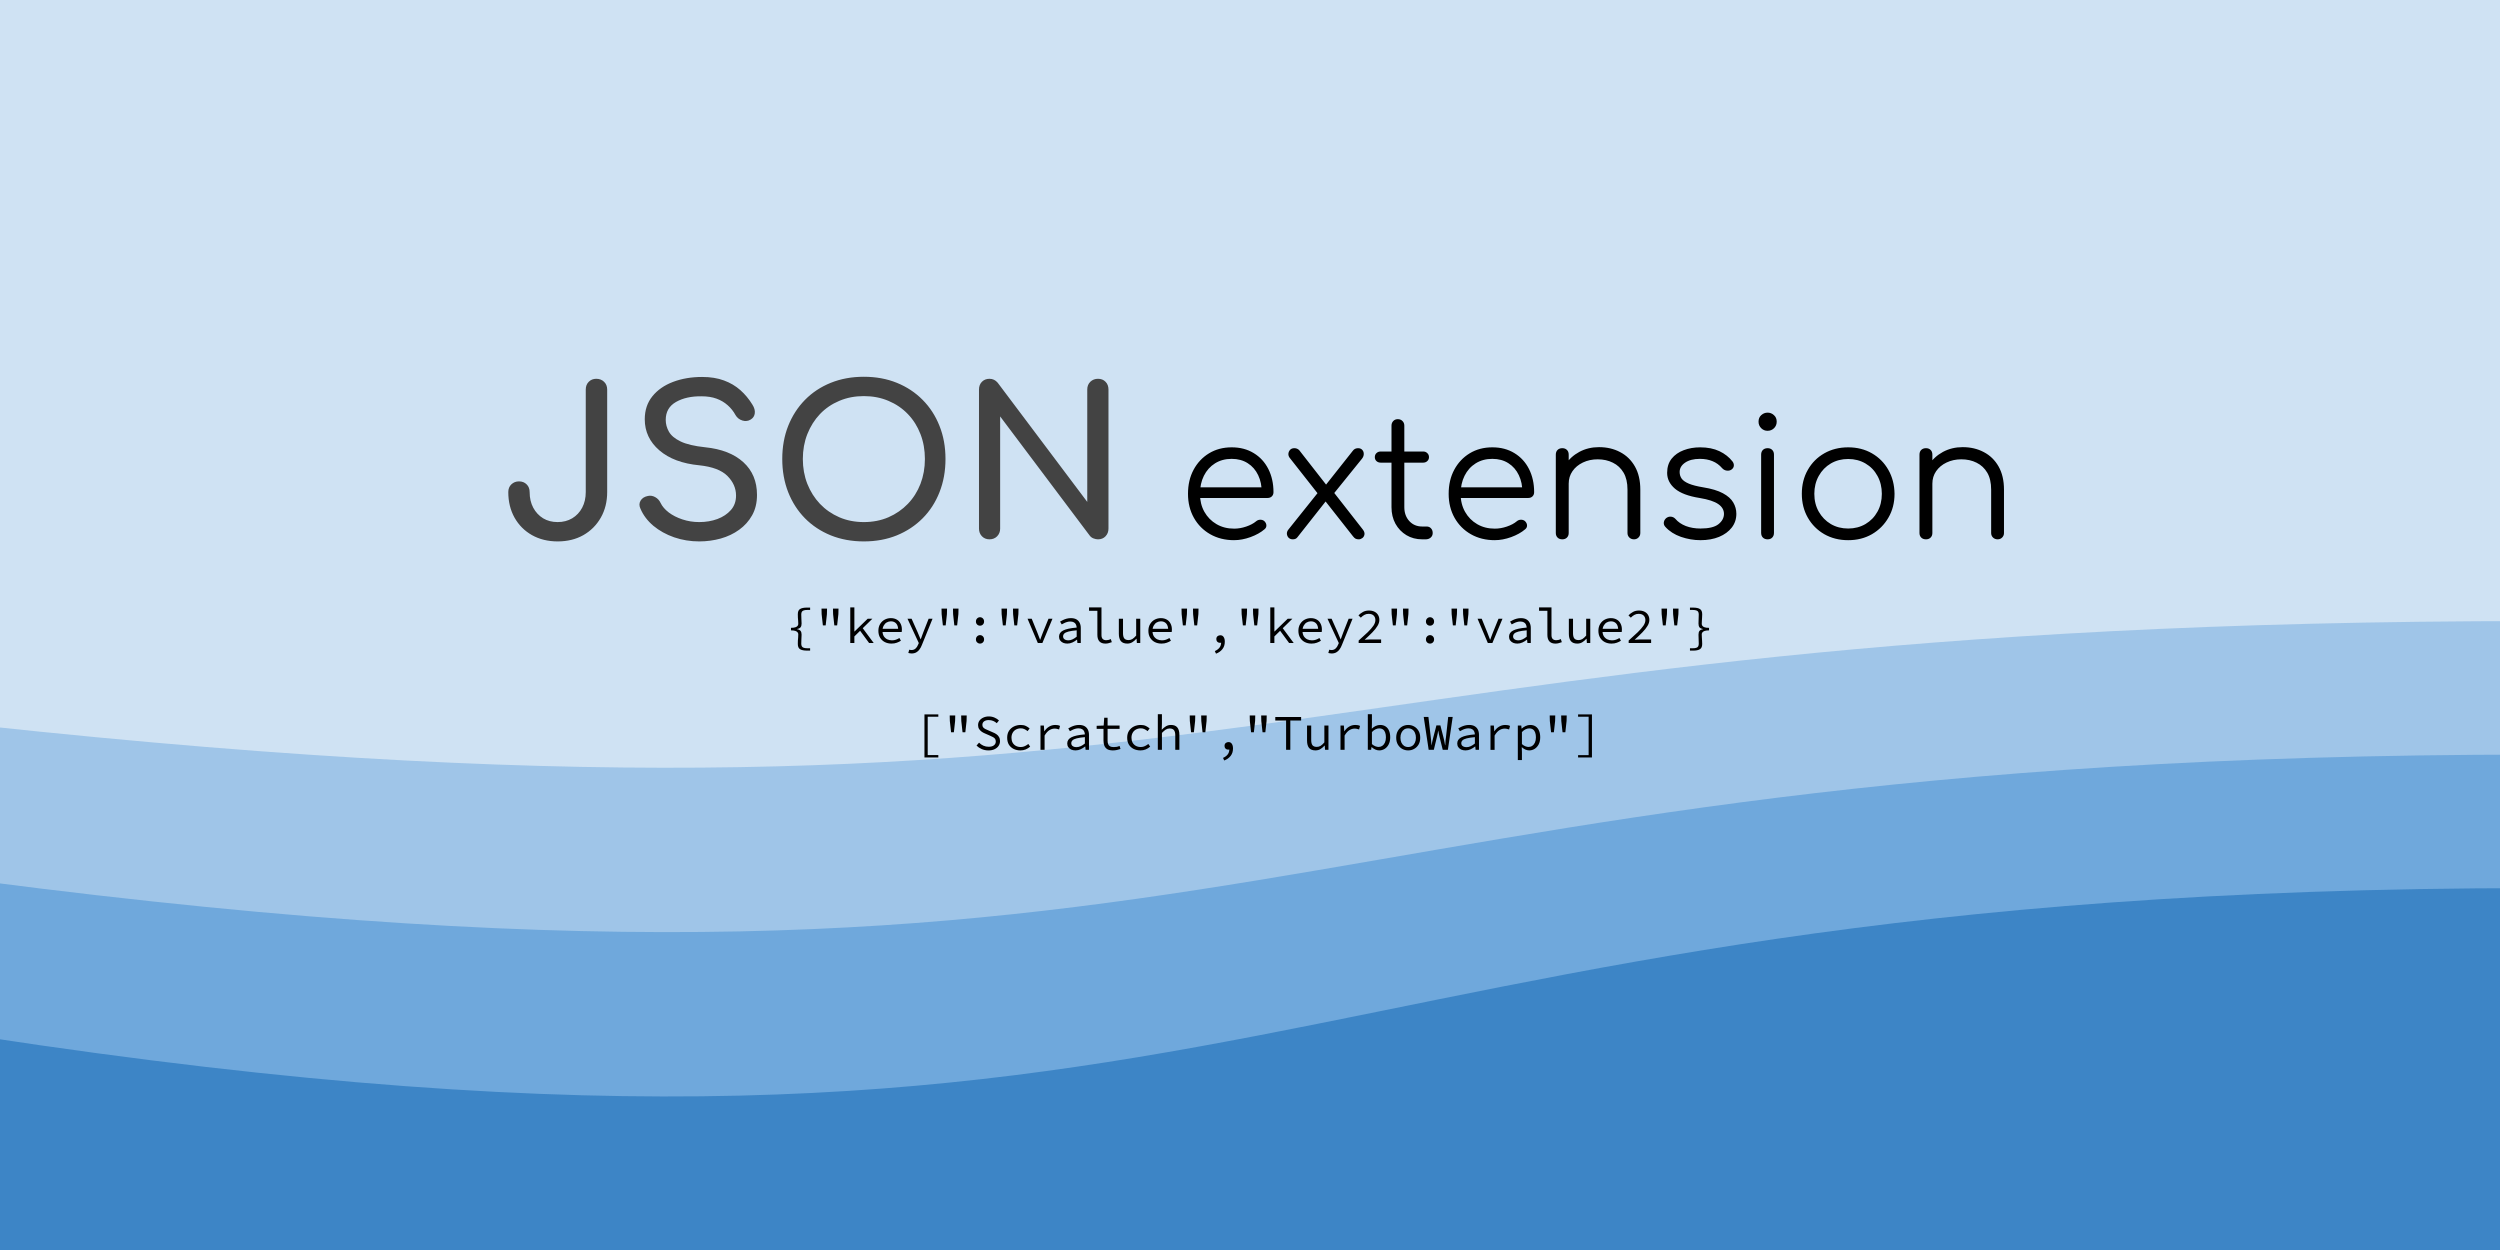
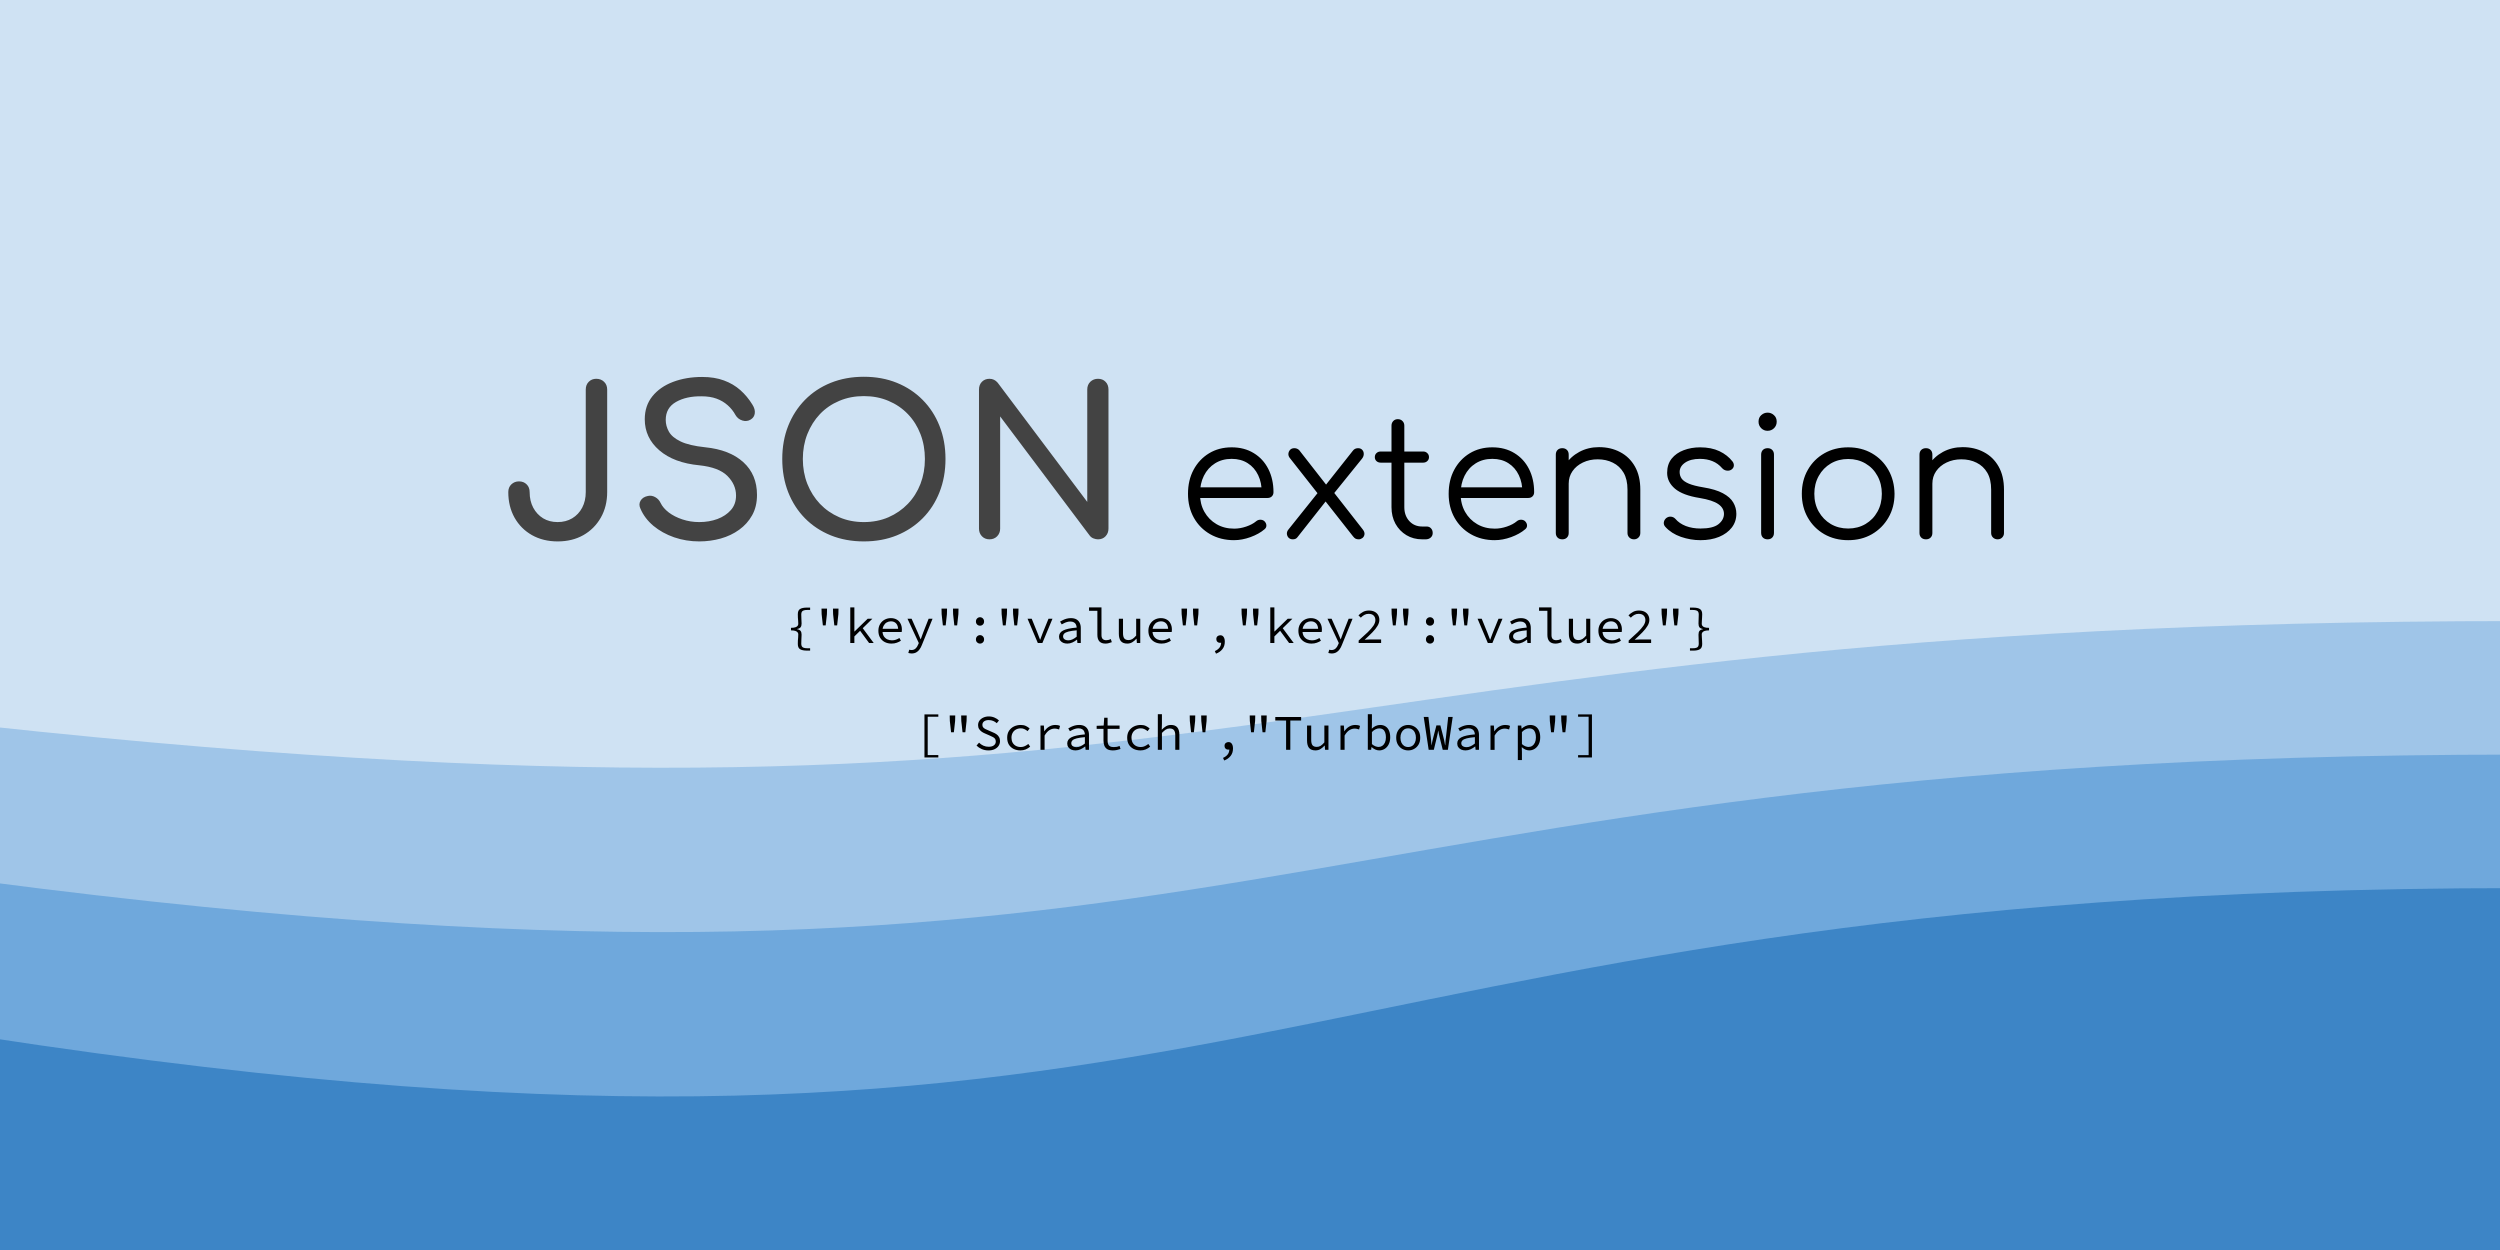
<svg xmlns="http://www.w3.org/2000/svg" version="1.1" viewBox="0.0 0.0 600.0 300.0" fill="none" stroke="none" stroke-linecap="square" stroke-miterlimit="10">
  <clipPath id="p.0">
    <path d="m0 0l600.0 0l0 300.0l-600.0 0l0 -300.0z" clip-rule="nonzero" />
  </clipPath>
  <g clip-path="url(#p.0)">
    <path fill="#000000" fill-opacity="0.0" d="m0 0l600.0 0l0 300.0l-600.0 0z" fill-rule="evenodd" />
    <path fill="#3d85c6" d="m-4.583 -3.276l609.165 0l0 306.551l-609.165 0z" fill-rule="evenodd" />
-     <path fill="#6fa8dc" d="m-4.584 -3.276l613.1 0l0 216.42c-306.55 0 -306.55 82.46 -613.1 35.608z" fill-rule="evenodd" />
-     <path fill="#9fc5e8" d="m-4.583 -3.276l613.1 0l0 184.377c-306.55 0 -306.55 70.251 -613.1 30.336z" fill-rule="evenodd" />
-     <path fill="#cfe2f3" d="m-4.583 -3.276l613.1 0l0 152.334c-306.55 0 -306.55 58.042 -613.1 25.064z" fill-rule="evenodd" />
+     <path fill="#6fa8dc" d="m-4.583 -3.276l609.165 0l0 216.42c-304.583 0 -304.583 82.46 -609.165 35.608z" fill-rule="evenodd" />
+     <path fill="#9fc5e8" d="m-4.583 -3.276l609.165 0l0 184.377c-304.583 0 -304.583 70.251 -609.165 30.336z" fill-rule="evenodd" />
+     <path fill="#cfe2f3" d="m-4.583 -3.276l609.165 0l0 152.334c-304.583 0 -304.583 58.042 -609.165 25.064z" fill-rule="evenodd" />
    <path fill="#000000" fill-opacity="0.0" d="m66.486 77.743l470.961 0l0 67.874l-470.961 0z" fill-rule="evenodd" />
    <path fill="#434343" d="m133.833 129.94q-3.453 0 -6.141 -1.5q-2.688 -1.516 -4.203 -4.203q-1.5 -2.688 -1.5 -6.141q0 -1.141 0.734 -1.844q0.75 -0.719 1.828 -0.719q1.141 0 1.844 0.719q0.719 0.703 0.719 1.844q0 2.125 0.859 3.75q0.875 1.625 2.375 2.547q1.5 0.906 3.484 0.906q1.969 0 3.5 -0.906q1.531 -0.922 2.391 -2.547q0.859 -1.625 0.859 -3.75l0 -24.609q0 -1.141 0.719 -1.859q0.719 -0.719 1.797 -0.719q1.141 0 1.875 0.719q0.75 0.719 0.75 1.859l0 24.609q0 3.453 -1.531 6.141q-1.531 2.688 -4.203 4.203q-2.656 1.5 -6.156 1.5zm33.989 0q-3.156 0 -6.031 -0.984q-2.859 -1.0 -4.984 -2.766q-2.109 -1.781 -3.094 -4.094q-0.5 -1.047 0.016 -1.922q0.516 -0.891 1.75 -1.141q0.891 -0.203 1.75 0.266q0.875 0.469 1.312 1.406q0.594 1.234 1.953 2.281q1.359 1.031 3.281 1.672q1.922 0.641 4.047 0.641q2.359 0 4.359 -0.734q2.0 -0.75 3.234 -2.156q1.234 -1.406 1.234 -3.469q0 -2.625 -2.047 -4.688q-2.047 -2.078 -6.734 -2.578q-6.125 -0.578 -9.625 -3.594q-3.5 -3.016 -3.5 -7.453q0 -3.25 1.828 -5.516q1.828 -2.266 4.953 -3.453q3.141 -1.188 6.984 -1.188q3.0 0 5.25 0.844q2.25 0.828 3.922 2.312q1.672 1.484 2.906 3.5q0.688 1.094 0.562 2.062q-0.109 0.953 -0.953 1.484q-0.938 0.594 -2.031 0.25q-1.078 -0.344 -1.625 -1.281q-0.781 -1.422 -1.922 -2.406q-1.125 -1.0 -2.656 -1.562q-1.531 -0.562 -3.609 -0.562q-3.641 -0.047 -6.109 1.359q-2.469 1.406 -2.469 4.312q0 1.469 0.766 2.828q0.766 1.359 2.812 2.344q2.047 0.984 5.891 1.391q5.875 0.594 9.156 3.578q3.281 2.984 3.281 7.859q0 2.812 -1.172 4.891q-1.156 2.062 -3.109 3.469q-1.938 1.406 -4.438 2.109q-2.484 0.688 -5.141 0.688zm39.5 0q-4.328 0 -7.938 -1.453q-3.594 -1.469 -6.188 -4.094q-2.594 -2.641 -4.031 -6.266q-1.422 -3.641 -1.422 -7.969q0 -4.344 1.422 -7.938q1.438 -3.609 4.031 -6.25q2.594 -2.641 6.188 -4.094q3.609 -1.453 7.938 -1.453q4.344 0 7.922 1.453q3.578 1.453 6.188 4.094q2.625 2.641 4.047 6.25q1.438 3.594 1.438 7.938q0 4.328 -1.438 7.969q-1.422 3.625 -4.047 6.266q-2.609 2.625 -6.188 4.094q-3.578 1.453 -7.922 1.453zm0 -4.641q3.219 0 5.906 -1.156q2.688 -1.172 4.656 -3.219q1.969 -2.047 3.031 -4.797q1.062 -2.766 1.062 -5.969q0 -3.219 -1.062 -5.969q-1.062 -2.766 -3.031 -4.812q-1.969 -2.047 -4.656 -3.172q-2.688 -1.141 -5.906 -1.141q-3.203 0 -5.891 1.141q-2.688 1.125 -4.641 3.172q-1.938 2.047 -3.031 4.812q-1.078 2.75 -1.078 5.969q0 3.203 1.078 5.969q1.094 2.75 3.031 4.797q1.953 2.047 4.641 3.219q2.688 1.156 5.891 1.156zm30.15 4.141q-1.094 0 -1.812 -0.734q-0.703 -0.75 -0.703 -1.828l0 -33.391q0 -1.141 0.703 -1.859q0.719 -0.719 1.812 -0.719q1.172 0 1.969 0.938l21.5 28.609l0 -26.969q0 -1.141 0.734 -1.859q0.75 -0.719 1.844 -0.719q1.125 0 1.812 0.719q0.703 0.719 0.703 1.859l0 33.391q0 1.078 -0.703 1.828q-0.688 0.734 -1.812 0.734q-0.5 0 -1.078 -0.219q-0.562 -0.219 -0.906 -0.672l-21.5 -28.609l0 26.938q0 1.078 -0.719 1.828q-0.719 0.734 -1.844 0.734z" fill-rule="nonzero" />
    <path fill="#000000" d="m296.197 129.643q-3.234 0 -5.734 -1.422q-2.5 -1.422 -3.922 -3.938q-1.422 -2.531 -1.422 -5.766q0 -3.281 1.344 -5.781q1.344 -2.5 3.703 -3.938q2.359 -1.438 5.438 -1.438q3.031 0 5.297 1.391q2.266 1.375 3.5 3.812q1.234 2.438 1.234 5.562q0 0.625 -0.406 1.016q-0.391 0.375 -1.031 0.375l-17.0 0l0 -2.562l17.328 0l-1.719 1.25q0.031 -2.328 -0.844 -4.156q-0.875 -1.844 -2.5 -2.875q-1.625 -1.047 -3.859 -1.047q-2.281 0 -4.0 1.078q-1.719 1.078 -2.672 2.984q-0.938 1.891 -0.938 4.328q0 2.438 1.062 4.328q1.062 1.875 2.906 2.953q1.844 1.078 4.234 1.078q1.438 0 2.891 -0.5q1.469 -0.5 2.359 -1.25q0.438 -0.375 0.984 -0.391q0.562 -0.016 0.969 0.297q0.516 0.484 0.531 1.047q0.031 0.562 -0.453 0.953q-1.312 1.125 -3.359 1.875q-2.031 0.734 -3.922 0.734zm29.919 -0.203q-0.469 0 -0.781 -0.156q-0.297 -0.156 -0.609 -0.562l-6.922 -8.797l-1.203 -1.047l-6.953 -8.844q-0.453 -0.516 -0.438 -1.078q0.031 -0.562 0.391 -0.969q0.359 -0.422 1.047 -0.422q0.672 0 1.156 0.469l6.719 8.609l1.078 0.875l7.438 9.516q0.516 0.641 0.438 1.203q-0.078 0.562 -0.5 0.891q-0.422 0.312 -0.859 0.312zm-15.828 0q-0.641 0 -1.031 -0.391q-0.375 -0.406 -0.406 -0.969q-0.016 -0.562 0.438 -1.078l7.359 -9.203l1.719 2.281l-7.0 8.875q-0.359 0.484 -1.078 0.484zm9.359 -10.406l-1.969 -2.0l6.922 -8.75q0.281 -0.406 0.609 -0.562q0.344 -0.156 0.719 -0.156q0.672 0 1.031 0.422q0.359 0.406 0.344 1.0q-0.016 0.578 -0.422 1.094l-7.234 8.953zm21.67 10.406q-2.109 0 -3.781 -1.0q-1.656 -1.0 -2.625 -2.734q-0.953 -1.75 -0.953 -3.984l0 -19.562q0 -0.672 0.422 -1.109q0.422 -0.453 1.094 -0.453q0.688 0 1.125 0.453q0.438 0.438 0.438 1.109l0 19.562q0 2.031 1.203 3.344q1.203 1.297 3.078 1.297l1.078 0q0.641 0 1.047 0.438q0.406 0.438 0.406 1.125q0 0.672 -0.484 1.094q-0.484 0.422 -1.203 0.422l-0.844 0zm-9.953 -18.406q-0.609 0 -1.016 -0.375q-0.391 -0.375 -0.391 -0.938q0 -0.594 0.391 -0.969q0.406 -0.391 1.016 -0.391l10.203 0q0.594 0 0.984 0.391q0.406 0.375 0.406 0.969q0 0.562 -0.406 0.938q-0.391 0.375 -0.984 0.375l-10.203 0zm27.392 18.609q-3.234 0 -5.734 -1.422q-2.5 -1.422 -3.922 -3.938q-1.422 -2.531 -1.422 -5.766q0 -3.281 1.344 -5.781q1.344 -2.5 3.703 -3.938q2.359 -1.438 5.438 -1.438q3.031 0 5.297 1.391q2.266 1.375 3.5 3.812q1.234 2.438 1.234 5.562q0 0.625 -0.406 1.016q-0.391 0.375 -1.031 0.375l-17.0 0l0 -2.562l17.328 0l-1.719 1.25q0.031 -2.328 -0.844 -4.156q-0.875 -1.844 -2.5 -2.875q-1.625 -1.047 -3.859 -1.047q-2.281 0 -4.0 1.078q-1.719 1.078 -2.672 2.984q-0.938 1.891 -0.938 4.328q0 2.438 1.062 4.328q1.062 1.875 2.906 2.953q1.844 1.078 4.234 1.078q1.438 0 2.891 -0.5q1.469 -0.5 2.359 -1.25q0.438 -0.375 0.984 -0.391q0.562 -0.016 0.969 0.297q0.516 0.484 0.531 1.047q0.031 0.562 -0.453 0.953q-1.312 1.125 -3.359 1.875q-2.031 0.734 -3.922 0.734zm33.404 -0.203q-0.672 0 -1.125 -0.438q-0.438 -0.438 -0.438 -1.078l0 -10.406q0 -2.484 -0.938 -4.078q-0.938 -1.594 -2.562 -2.391q-1.609 -0.812 -3.656 -0.812q-1.953 0 -3.547 0.766q-1.578 0.75 -2.5 2.078q-0.906 1.312 -0.906 3.0l-2.203 0q0.078 -2.516 1.359 -4.5q1.281 -1.984 3.391 -3.125q2.125 -1.141 4.719 -1.141q2.844 0 5.078 1.188q2.25 1.172 3.547 3.453q1.297 2.281 1.297 5.562l0 10.406q0 0.641 -0.438 1.078q-0.438 0.438 -1.078 0.438zm-17.203 0q-0.719 0 -1.141 -0.422q-0.422 -0.422 -0.422 -1.094l0 -18.797q0 -0.734 0.422 -1.141q0.422 -0.422 1.141 -0.422q0.688 0 1.109 0.422q0.422 0.406 0.422 1.141l0 18.797q0 0.672 -0.422 1.094q-0.422 0.422 -1.109 0.422zm33.158 0.203q-2.359 0 -4.688 -0.797q-2.312 -0.812 -3.75 -2.406q-0.438 -0.484 -0.359 -1.078q0.078 -0.609 0.609 -1.047q0.547 -0.391 1.141 -0.312q0.609 0.078 1.016 0.516q0.953 1.125 2.531 1.734q1.578 0.594 3.5 0.594q2.969 0 4.281 -1.016q1.328 -1.031 1.359 -2.469q0 -1.438 -1.359 -2.375q-1.359 -0.953 -4.469 -1.469q-4.047 -0.641 -5.938 -2.234q-1.875 -1.609 -1.875 -3.797q0 -2.047 1.078 -3.406q1.094 -1.359 2.891 -2.031q1.797 -0.688 3.953 -0.688q2.688 0 4.625 0.922q1.938 0.922 3.141 2.469q0.391 0.531 0.312 1.094q-0.078 0.547 -0.641 0.906q-0.469 0.281 -1.094 0.188q-0.625 -0.094 -1.062 -0.578q-1.0 -1.156 -2.328 -1.688q-1.312 -0.547 -3.031 -0.547q-2.203 0 -3.531 0.906q-1.312 0.891 -1.312 2.25q0 0.922 0.5 1.609q0.5 0.672 1.719 1.188q1.234 0.516 3.422 0.875q3.0 0.484 4.734 1.422q1.75 0.938 2.484 2.203q0.75 1.266 0.75 2.734q0 1.891 -1.109 3.312q-1.094 1.406 -3.031 2.219q-1.938 0.797 -4.469 0.797zm16.122 -0.203q-0.719 0 -1.141 -0.422q-0.422 -0.422 -0.422 -1.141l0 -18.75q0 -0.734 0.422 -1.141q0.422 -0.422 1.141 -0.422q0.688 0 1.094 0.422q0.422 0.406 0.422 1.141l0 18.75q0 0.719 -0.422 1.141q-0.406 0.422 -1.094 0.422zm-0.031 -26.047q-0.875 0 -1.516 -0.625q-0.641 -0.641 -0.641 -1.562q0 -1.0 0.656 -1.578q0.656 -0.594 1.531 -0.594q0.844 0 1.5 0.594q0.672 0.578 0.672 1.578q0 0.922 -0.641 1.562q-0.641 0.625 -1.562 0.625zm19.357 26.25q-3.203 0 -5.734 -1.438q-2.516 -1.453 -3.953 -3.969q-1.438 -2.516 -1.438 -5.719q0 -3.234 1.438 -5.75q1.438 -2.531 3.953 -3.969q2.531 -1.438 5.734 -1.438q3.203 0 5.703 1.438q2.5 1.438 3.938 3.969q1.438 2.516 1.484 5.75q0 3.203 -1.469 5.719q-1.453 2.516 -3.953 3.969q-2.5 1.438 -5.703 1.438zm0 -2.797q2.312 0 4.156 -1.078q1.844 -1.094 2.875 -2.969q1.047 -1.875 1.047 -4.281q0 -2.391 -1.047 -4.297q-1.031 -1.906 -2.875 -2.984q-1.844 -1.078 -4.156 -1.078q-2.328 0 -4.172 1.078q-1.828 1.078 -2.891 2.984q-1.062 1.906 -1.062 4.297q0 2.406 1.062 4.281q1.062 1.875 2.891 2.969q1.844 1.078 4.172 1.078zm35.877 2.594q-0.672 0 -1.125 -0.438q-0.438 -0.438 -0.438 -1.078l0 -10.406q0 -2.484 -0.938 -4.078q-0.938 -1.594 -2.562 -2.391q-1.609 -0.812 -3.656 -0.812q-1.953 0 -3.547 0.766q-1.578 0.75 -2.5 2.078q-0.906 1.312 -0.906 3.0l-2.203 0q0.078 -2.516 1.359 -4.5q1.281 -1.984 3.391 -3.125q2.125 -1.141 4.719 -1.141q2.844 0 5.078 1.188q2.25 1.172 3.547 3.453q1.297 2.281 1.297 5.562l0 10.406q0 0.641 -0.438 1.078q-0.438 0.438 -1.078 0.438zm-17.203 0q-0.719 0 -1.141 -0.422q-0.422 -0.422 -0.422 -1.094l0 -18.797q0 -0.734 0.422 -1.141q0.422 -0.422 1.141 -0.422q0.688 0 1.109 0.422q0.422 0.406 0.422 1.141l0 18.797q0 0.672 -0.422 1.094q-0.422 0.422 -1.109 0.422z" fill-rule="nonzero" />
    <path fill="#000000" fill-opacity="0.0" d="m177.181 137.181l245.638 0l0 25.638l-245.638 0z" fill-rule="evenodd" />
    <path fill="#000000" d="m193.696 156.148q-1.141 0 -1.688 -0.344q-0.531 -0.328 -0.531 -1.25q0 -0.453 0.016 -0.812q0.031 -0.375 0.062 -0.734q0.031 -0.375 0.031 -0.781q0 -0.234 -0.141 -0.438q-0.141 -0.219 -0.531 -0.359q-0.375 -0.141 -1.078 -0.141l0 -0.609q0.703 0 1.078 -0.141q0.391 -0.141 0.531 -0.359q0.141 -0.219 0.141 -0.438q0 -0.375 -0.031 -0.75q-0.031 -0.391 -0.062 -0.766q-0.016 -0.391 -0.016 -0.812q0 -0.922 0.531 -1.25q0.547 -0.344 1.688 -0.344l0.734 0l0 0.562l-0.625 0q-0.625 0 -0.938 0.125q-0.312 0.109 -0.438 0.344q-0.125 0.234 -0.125 0.625q0 0.516 0.031 1.062q0.047 0.547 0.047 1.109q0 0.578 -0.234 0.891q-0.234 0.312 -0.859 0.422l0 0.047q0.625 0.109 0.859 0.422q0.234 0.312 0.234 0.891q0 0.594 -0.047 1.109q-0.031 0.5 -0.031 1.062q0 0.375 0.125 0.609q0.125 0.25 0.438 0.359q0.312 0.125 0.938 0.125l0.625 0l0 0.562l-0.734 0zm3.794 -6.047l-0.297 -2.703l-0.031 -1.328l1.328 0l-0.031 1.328l-0.297 2.703l-0.672 0zm2.75 0l-0.297 -2.703l-0.031 -1.328l1.328 0l-0.031 1.328l-0.297 2.703l-0.672 0zm3.825 4.219l0 -8.547l0.984 0l0 5.781l0.047 0l3.156 -3.062l1.125 0l-4.328 4.25l0 1.578l-0.984 0zm4.516 0l-2.281 -3.109l0.609 -0.641l2.781 3.75l-1.109 0zm5.372 0.141q-0.875 0 -1.594 -0.359q-0.703 -0.359 -1.125 -1.047q-0.422 -0.688 -0.422 -1.656q0 -0.953 0.422 -1.641q0.422 -0.688 1.094 -1.047q0.688 -0.359 1.469 -0.359q0.828 0 1.422 0.344q0.594 0.328 0.906 0.953q0.328 0.609 0.328 1.438q0 0.156 -0.016 0.312q0 0.156 -0.031 0.281l-4.938 0l0 -0.766l4.344 0l-0.25 0.281q0 -1.031 -0.469 -1.547q-0.469 -0.531 -1.281 -0.531q-0.531 0 -1.0 0.266q-0.453 0.266 -0.734 0.781q-0.281 0.5 -0.281 1.234q0 0.75 0.297 1.266q0.312 0.5 0.828 0.766q0.516 0.25 1.156 0.25q0.531 0 0.953 -0.156q0.422 -0.156 0.828 -0.406l0.359 0.656q-0.438 0.281 -1.0 0.484q-0.547 0.203 -1.266 0.203zm4.825 2.375q-0.203 0 -0.422 -0.047q-0.203 -0.031 -0.359 -0.078l0.219 -0.781q0.109 0.031 0.25 0.047q0.141 0.031 0.266 0.031q0.609 0 1.0 -0.359q0.391 -0.344 0.594 -0.891l0.188 -0.422l-2.719 -5.844l0.984 0l1.438 3.219q0.172 0.391 0.344 0.828q0.188 0.438 0.375 0.875l0.047 0q0.156 -0.422 0.312 -0.859q0.172 -0.438 0.312 -0.844l1.266 -3.219l0.938 0l-2.562 6.312q-0.219 0.578 -0.547 1.031q-0.312 0.469 -0.797 0.734q-0.469 0.266 -1.125 0.266zm7.513 -6.734l-0.297 -2.703l-0.031 -1.328l1.328 0l-0.031 1.328l-0.297 2.703l-0.672 0zm2.75 0l-0.297 -2.703l-0.031 -1.328l1.328 0l-0.031 1.328l-0.297 2.703l-0.672 0zm6.153 0.062q-0.391 0 -0.688 -0.281q-0.281 -0.281 -0.281 -0.719q0 -0.453 0.281 -0.734q0.297 -0.297 0.688 -0.297q0.422 0 0.703 0.297q0.281 0.281 0.281 0.734q0 0.438 -0.281 0.719q-0.281 0.281 -0.703 0.281zm0 4.297q-0.391 0 -0.688 -0.281q-0.281 -0.281 -0.281 -0.719q0 -0.453 0.281 -0.734q0.297 -0.297 0.688 -0.297q0.422 0 0.703 0.297q0.281 0.281 0.281 0.734q0 0.438 -0.281 0.719q-0.281 0.281 -0.703 0.281zm5.497 -4.359l-0.297 -2.703l-0.031 -1.328l1.328 0l-0.031 1.328l-0.297 2.703l-0.672 0zm2.75 0l-0.297 -2.703l-0.031 -1.328l1.328 0l-0.031 1.328l-0.297 2.703l-0.672 0zm5.638 4.219l-2.469 -5.828l1.0 0l1.344 3.312q0.172 0.422 0.328 0.859q0.172 0.438 0.328 0.859l0.047 0q0.156 -0.422 0.312 -0.859q0.156 -0.438 0.328 -0.859l1.344 -3.312l0.953 0l-2.422 5.828l-1.094 0zm7.075 0.141q-0.547 0 -1 -0.188q-0.453 -0.203 -0.719 -0.578q-0.266 -0.375 -0.266 -0.891q0 -0.984 0.984 -1.484q0.984 -0.516 3.25 -0.703q-0.016 -0.391 -0.172 -0.719q-0.141 -0.344 -0.484 -0.531q-0.328 -0.203 -0.906 -0.203q-0.359 0 -0.734 0.109q-0.359 0.094 -0.687 0.266q-0.328 0.156 -0.609 0.312l-0.391 -0.672q0.297 -0.188 0.703 -0.375q0.422 -0.203 0.891 -0.328q0.484 -0.125 1.0 -0.125q0.812 0 1.328 0.297q0.516 0.297 0.781 0.828q0.266 0.531 0.266 1.266l0 3.578l-0.812 0l-0.078 -0.797l-0.047 0q-0.469 0.391 -1.078 0.672q-0.594 0.266 -1.219 0.266zm0.266 -0.781q0.5 0 0.984 -0.234q0.5 -0.234 1.0 -0.641l0 -1.531q-1.25 0.109 -1.969 0.297q-0.719 0.188 -1.016 0.484q-0.281 0.297 -0.281 0.688q0 0.312 0.172 0.531q0.188 0.203 0.469 0.312q0.297 0.094 0.641 0.094zm8.856 0.781q-0.922 0 -1.422 -0.531q-0.484 -0.531 -0.484 -1.562l0 -5.781l-2.0 0l0 -0.812l2.984 0l0 6.656q0 0.641 0.312 0.938q0.312 0.281 0.828 0.281q0.25 0 0.516 -0.062q0.266 -0.062 0.578 -0.219l0.25 0.75q-0.391 0.141 -0.734 0.234q-0.344 0.109 -0.828 0.109zm5.278 0q-1.047 0 -1.547 -0.594q-0.484 -0.609 -0.484 -1.75l0 -3.625l1.0 0l0 3.484q0 0.828 0.297 1.234q0.312 0.406 1.047 0.406q0.5 0 0.906 -0.25q0.422 -0.266 0.906 -0.828l0 -4.047l0.984 0l0 5.828l-0.812 0l-0.078 -1.016l-0.047 0q-0.438 0.5 -0.969 0.828q-0.531 0.328 -1.203 0.328zm8.2 0q-0.875 0 -1.594 -0.359q-0.703 -0.359 -1.125 -1.047q-0.422 -0.688 -0.422 -1.656q0 -0.953 0.422 -1.641q0.422 -0.688 1.094 -1.047q0.688 -0.359 1.469 -0.359q0.828 0 1.422 0.344q0.594 0.328 0.906 0.953q0.328 0.609 0.328 1.438q0 0.156 -0.016 0.312q0 0.156 -0.031 0.281l-4.938 0l0 -0.766l4.344 0l-0.25 0.281q0 -1.031 -0.469 -1.547q-0.469 -0.531 -1.281 -0.531q-0.531 0 -1.0 0.266q-0.453 0.266 -0.734 0.781q-0.281 0.5 -0.281 1.234q0 0.75 0.297 1.266q0.312 0.5 0.828 0.766q0.516 0.25 1.156 0.25q0.531 0 0.953 -0.156q0.422 -0.156 0.828 -0.406l0.359 0.656q-0.438 0.281 -1.0 0.484q-0.547 0.203 -1.266 0.203zm5.138 -4.359l-0.297 -2.703l-0.031 -1.328l1.328 0l-0.031 1.328l-0.297 2.703l-0.672 0zm2.75 0l-0.297 -2.703l-0.031 -1.328l1.328 0l-0.031 1.328l-0.297 2.703l-0.672 0zm5.2 6.781l-0.281 -0.625q0.766 -0.344 1.141 -0.859q0.375 -0.5 0.375 -1.25l-0.234 -1.094l0.672 0.938q-0.141 0.172 -0.312 0.234q-0.172 0.047 -0.359 0.047q-0.25 0 -0.469 -0.094q-0.203 -0.109 -0.328 -0.297q-0.125 -0.203 -0.125 -0.516q0 -0.438 0.281 -0.672q0.281 -0.234 0.672 -0.234q0.531 0 0.797 0.422q0.281 0.406 0.281 1.109q0 1.062 -0.562 1.781q-0.562 0.734 -1.547 1.109zm6.45 -6.781l-0.297 -2.703l-0.031 -1.328l1.328 0l-0.031 1.328l-0.297 2.703l-0.672 0zm2.75 0l-0.297 -2.703l-0.031 -1.328l1.328 0l-0.031 1.328l-0.297 2.703l-0.672 0zm3.825 4.219l0 -8.547l0.984 0l0 5.781l0.047 0l3.156 -3.062l1.125 0l-4.328 4.25l0 1.578l-0.984 0zm4.516 0l-2.281 -3.109l0.609 -0.641l2.781 3.75l-1.109 0zm5.372 0.141q-0.875 0 -1.594 -0.359q-0.703 -0.359 -1.125 -1.047q-0.422 -0.688 -0.422 -1.656q0 -0.953 0.422 -1.641q0.422 -0.688 1.094 -1.047q0.688 -0.359 1.469 -0.359q0.828 0 1.422 0.344q0.594 0.328 0.906 0.953q0.328 0.609 0.328 1.438q0 0.156 -0.016 0.312q0 0.156 -0.031 0.281l-4.938 0l0 -0.766l4.344 0l-0.25 0.281q0 -1.031 -0.469 -1.547q-0.469 -0.531 -1.281 -0.531q-0.531 0 -1.0 0.266q-0.453 0.266 -0.734 0.781q-0.281 0.5 -0.281 1.234q0 0.75 0.297 1.266q0.312 0.5 0.828 0.766q0.516 0.25 1.156 0.25q0.531 0 0.953 -0.156q0.422 -0.156 0.828 -0.406l0.359 0.656q-0.438 0.281 -1.0 0.484q-0.547 0.203 -1.266 0.203zm4.825 2.375q-0.203 0 -0.422 -0.047q-0.203 -0.031 -0.359 -0.078l0.219 -0.781q0.109 0.031 0.25 0.047q0.141 0.031 0.266 0.031q0.609 0 1.0 -0.359q0.391 -0.344 0.594 -0.891l0.188 -0.422l-2.719 -5.844l0.984 0l1.438 3.219q0.172 0.391 0.344 0.828q0.188 0.438 0.375 0.875l0.047 0q0.156 -0.422 0.312 -0.859q0.172 -0.438 0.312 -0.844l1.266 -3.219l0.938 0l-2.562 6.312q-0.219 0.578 -0.547 1.031q-0.312 0.469 -0.797 0.734q-0.469 0.266 -1.125 0.266zm6.497 -2.516l0 -0.594q1.297 -1.141 2.188 -2.0q0.891 -0.875 1.359 -1.562q0.469 -0.703 0.469 -1.344q0 -0.656 -0.406 -1.078q-0.406 -0.422 -1.25 -0.422q-0.547 0 -1.016 0.266q-0.453 0.266 -0.828 0.656l-0.562 -0.562q0.516 -0.516 1.109 -0.828q0.594 -0.328 1.406 -0.328q0.766 0 1.328 0.281q0.562 0.281 0.859 0.781q0.312 0.5 0.312 1.188q0 0.719 -0.453 1.453q-0.438 0.734 -1.234 1.547q-0.797 0.812 -1.844 1.766q0.359 -0.031 0.719 -0.047q0.359 -0.031 0.719 -0.031l2.516 0l0 0.859l-5.391 0zm8.216 -4.219l-0.297 -2.703l-0.031 -1.328l1.328 0l-0.031 1.328l-0.297 2.703l-0.672 0zm2.75 0l-0.297 -2.703l-0.031 -1.328l1.328 0l-0.031 1.328l-0.297 2.703l-0.672 0zm6.153 0.062q-0.391 0 -0.688 -0.281q-0.281 -0.281 -0.281 -0.719q0 -0.453 0.281 -0.734q0.297 -0.297 0.688 -0.297q0.422 0 0.703 0.297q0.281 0.281 0.281 0.734q0 0.438 -0.281 0.719q-0.281 0.281 -0.703 0.281zm0 4.297q-0.391 0 -0.688 -0.281q-0.281 -0.281 -0.281 -0.719q0 -0.453 0.281 -0.734q0.297 -0.297 0.688 -0.297q0.422 0 0.703 0.297q0.281 0.281 0.281 0.734q0 0.438 -0.281 0.719q-0.281 0.281 -0.703 0.281zm5.497 -4.359l-0.297 -2.703l-0.031 -1.328l1.328 0l-0.031 1.328l-0.297 2.703l-0.672 0zm2.75 0l-0.297 -2.703l-0.031 -1.328l1.328 0l-0.031 1.328l-0.297 2.703l-0.672 0zm5.638 4.219l-2.469 -5.828l1.0 0l1.344 3.312q0.172 0.422 0.328 0.859q0.172 0.438 0.328 0.859l0.047 0q0.156 -0.422 0.312 -0.859q0.156 -0.438 0.328 -0.859l1.344 -3.312l0.953 0l-2.422 5.828l-1.094 0zm7.075 0.141q-0.547 0 -1.0 -0.188q-0.453 -0.203 -0.719 -0.578q-0.266 -0.375 -0.266 -0.891q0 -0.984 0.984 -1.484q0.984 -0.516 3.25 -0.703q-0.016 -0.391 -0.172 -0.719q-0.141 -0.344 -0.484 -0.531q-0.328 -0.203 -0.906 -0.203q-0.359 0 -0.734 0.109q-0.359 0.094 -0.688 0.266q-0.328 0.156 -0.609 0.312l-0.391 -0.672q0.297 -0.188 0.703 -0.375q0.422 -0.203 0.891 -0.328q0.484 -0.125 1.0 -0.125q0.812 0 1.328 0.297q0.516 0.297 0.781 0.828q0.266 0.531 0.266 1.266l0 3.578l-0.812 0l-0.078 -0.797l-0.047 0q-0.469 0.391 -1.078 0.672q-0.594 0.266 -1.219 0.266zm0.266 -0.781q0.5 0 0.984 -0.234q0.5 -0.234 1.0 -0.641l0 -1.531q-1.25 0.109 -1.969 0.297q-0.719 0.188 -1.016 0.484q-0.281 0.297 -0.281 0.688q0 0.312 0.172 0.531q0.188 0.203 0.469 0.312q0.297 0.094 0.641 0.094zm8.856 0.781q-0.922 0 -1.422 -0.531q-0.484 -0.531 -0.484 -1.562l0 -5.781l-2.0 0l0 -0.812l2.984 0l0 6.656q0 0.641 0.312 0.938q0.312 0.281 0.828 0.281q0.25 0 0.516 -0.062q0.266 -0.062 0.578 -0.219l0.25 0.75q-0.391 0.141 -0.734 0.234q-0.344 0.109 -0.828 0.109zm5.278 0q-1.047 0 -1.547 -0.594q-0.484 -0.609 -0.484 -1.75l0 -3.625l1.0 0l0 3.484q0 0.828 0.297 1.234q0.312 0.406 1.047 0.406q0.5 0 0.906 -0.25q0.422 -0.266 0.906 -0.828l0 -4.047l0.984 0l0 5.828l-0.812 0l-0.078 -1.016l-0.047 0q-0.438 0.5 -0.969 0.828q-0.531 0.328 -1.203 0.328zm8.2 0q-0.875 0 -1.594 -0.359q-0.703 -0.359 -1.125 -1.047q-0.422 -0.688 -0.422 -1.656q0 -0.953 0.422 -1.641q0.422 -0.688 1.094 -1.047q0.688 -0.359 1.469 -0.359q0.828 0 1.422 0.344q0.594 0.328 0.906 0.953q0.328 0.609 0.328 1.438q0 0.156 -0.016 0.312q0 0.156 -0.031 0.281l-4.938 0l0 -0.766l4.344 0l-0.25 0.281q0 -1.031 -0.469 -1.547q-0.469 -0.531 -1.281 -0.531q-0.531 0 -1.0 0.266q-0.453 0.266 -0.734 0.781q-0.281 0.5 -0.281 1.234q0 0.75 0.297 1.266q0.312 0.5 0.828 0.766q0.516 0.25 1.156 0.25q0.531 0 0.953 -0.156q0.422 -0.156 0.828 -0.406l0.359 0.656q-0.438 0.281 -1.0 0.484q-0.547 0.203 -1.266 0.203zm4.122 -0.141l0 -0.594q1.297 -1.141 2.188 -2.0q0.891 -0.875 1.359 -1.562q0.469 -0.703 0.469 -1.344q0 -0.656 -0.406 -1.078q-0.406 -0.422 -1.25 -0.422q-0.547 0 -1.016 0.266q-0.453 0.266 -0.828 0.656l-0.562 -0.562q0.516 -0.516 1.109 -0.828q0.594 -0.328 1.406 -0.328q0.766 0 1.328 0.281q0.562 0.281 0.859 0.781q0.312 0.5 0.312 1.188q0 0.719 -0.453 1.453q-0.438 0.734 -1.234 1.547q-0.797 0.812 -1.844 1.766q0.359 -0.031 0.719 -0.047q0.359 -0.031 0.719 -0.031l2.516 0l0 0.859l-5.391 0zm8.216 -4.219l-0.297 -2.703l-0.031 -1.328l1.328 0l-0.031 1.328l-0.297 2.703l-0.672 0zm2.75 0l-0.297 -2.703l-0.031 -1.328l1.328 0l-0.031 1.328l-0.297 2.703l-0.672 0zm3.747 6.047l0 -0.562l0.609 0q0.625 0 0.938 -0.125q0.328 -0.109 0.438 -0.359q0.125 -0.234 0.125 -0.609q0 -0.562 -0.031 -1.062q-0.031 -0.516 -0.031 -1.109q0 -0.578 0.219 -0.891q0.234 -0.312 0.859 -0.422l0 -0.047q-0.625 -0.109 -0.859 -0.422q-0.219 -0.312 -0.219 -0.891q0 -0.562 0.031 -1.109q0.031 -0.547 0.031 -1.062q0 -0.391 -0.125 -0.625q-0.109 -0.234 -0.438 -0.344q-0.312 -0.125 -0.938 -0.125l-0.609 0l0 -0.562l0.734 0q1.125 0 1.656 0.344q0.547 0.328 0.547 1.25q0 0.422 -0.031 0.812q-0.016 0.375 -0.047 0.766q-0.031 0.375 -0.031 0.75q0 0.219 0.141 0.438q0.141 0.219 0.516 0.359q0.375 0.141 1.094 0.141l0 0.609q-0.719 0 -1.094 0.141q-0.375 0.141 -0.516 0.359q-0.141 0.203 -0.141 0.438q0 0.406 0.031 0.781q0.031 0.359 0.047 0.734q0.031 0.359 0.031 0.812q0 0.922 -0.547 1.25q-0.531 0.344 -1.656 0.344l-0.734 0z" fill-rule="nonzero" />
    <path fill="#000000" fill-opacity="0.0" d="m205.353 162.819l193.228 0l0 25.638l-193.228 0z" fill-rule="evenodd" />
    <path fill="#000000" d="m221.87 181.786l0 -10.328l3.328 0l0 0.562l-2.547 0l0 9.203l2.547 0l0 0.562l-3.328 0zm6.388 -6.047l-0.297 -2.703l-0.031 -1.328l1.328 0l-0.031 1.328l-0.297 2.703l-0.672 0zm2.75 0l-0.297 -2.703l-0.031 -1.328l1.328 0l-0.031 1.328l-0.297 2.703l-0.672 0zm6.216 4.359q-0.859 0 -1.594 -0.312q-0.719 -0.312 -1.266 -0.844l0.609 -0.703q0.438 0.453 1.031 0.719q0.594 0.266 1.266 0.266q0.828 0 1.266 -0.344q0.453 -0.344 0.453 -0.906q0 -0.422 -0.188 -0.672q-0.188 -0.25 -0.5 -0.406q-0.312 -0.172 -0.719 -0.344l-1.141 -0.5q-0.391 -0.156 -0.781 -0.406q-0.391 -0.266 -0.656 -0.656q-0.266 -0.391 -0.266 -0.953q0 -0.609 0.328 -1.078q0.344 -0.469 0.922 -0.734q0.594 -0.281 1.328 -0.281q0.75 0 1.375 0.281q0.625 0.266 1.062 0.688l-0.531 0.656q-0.391 -0.359 -0.859 -0.547q-0.469 -0.203 -1.078 -0.203q-0.688 0 -1.109 0.312q-0.406 0.297 -0.406 0.844q0 0.375 0.203 0.609q0.203 0.234 0.531 0.391q0.328 0.156 0.656 0.297l1.109 0.484q0.5 0.188 0.891 0.469q0.391 0.266 0.609 0.672q0.234 0.391 0.234 0.969q0 0.625 -0.344 1.141q-0.328 0.5 -0.953 0.797q-0.609 0.297 -1.484 0.297zm7.7 0q-0.922 0 -1.656 -0.359q-0.719 -0.359 -1.141 -1.031q-0.406 -0.688 -0.406 -1.656q0 -0.984 0.438 -1.656q0.453 -0.688 1.188 -1.047q0.75 -0.359 1.641 -0.359q0.719 0 1.234 0.25q0.516 0.25 0.891 0.594l-0.5 0.641q-0.359 -0.312 -0.75 -0.484q-0.375 -0.188 -0.844 -0.188q-0.672 0 -1.188 0.281q-0.516 0.281 -0.797 0.797q-0.281 0.5 -0.281 1.172q0 0.656 0.266 1.172q0.281 0.5 0.781 0.781q0.516 0.281 1.188 0.281q0.547 0 0.984 -0.219q0.453 -0.219 0.828 -0.516l0.438 0.641q-0.484 0.422 -1.078 0.672q-0.594 0.234 -1.234 0.234zm4.794 -0.141l0 -5.828l0.812 0l0.094 1.375l0.031 0q0.453 -0.703 1.125 -1.109q0.672 -0.406 1.484 -0.406q0.312 0 0.594 0.047q0.297 0.047 0.547 0.188l-0.219 0.844q-0.297 -0.094 -0.516 -0.141q-0.219 -0.062 -0.562 -0.062q-0.672 0 -1.281 0.391q-0.594 0.375 -1.125 1.281l0 3.422l-0.984 0zm8.403 0.141q-0.547 0 -1.0 -0.188q-0.453 -0.203 -0.719 -0.578q-0.266 -0.375 -0.266 -0.891q0 -0.984 0.984 -1.484q0.984 -0.516 3.25 -0.703q-0.016 -0.391 -0.172 -0.719q-0.141 -0.344 -0.484 -0.531q-0.328 -0.203 -0.906 -0.203q-0.359 0 -0.734 0.109q-0.359 0.094 -0.688 0.266q-0.328 0.156 -0.609 0.312l-0.391 -0.672q0.297 -0.188 0.703 -0.375q0.422 -0.203 0.891 -0.328q0.484 -0.125 1.0 -0.125q0.812 0 1.328 0.297q0.516 0.297 0.781 0.828q0.266 0.531 0.266 1.266l0 3.578l-0.812 0l-0.078 -0.797l-0.047 0q-0.469 0.391 -1.078 0.672q-0.594 0.266 -1.219 0.266zm0.266 -0.781q0.5 0 0.984 -0.234q0.5 -0.234 1.0 -0.641l0 -1.531q-1.25 0.109 -1.969 0.297q-0.719 0.188 -1.016 0.484q-0.281 0.297 -0.281 0.688q0 0.312 0.172 0.531q0.188 0.203 0.469 0.312q0.297 0.094 0.641 0.094zm8.716 0.781q-0.859 0 -1.359 -0.297q-0.484 -0.312 -0.703 -0.844q-0.203 -0.547 -0.203 -1.266l0 -2.766l-1.641 0l0 -0.734l1.688 -0.062l0.125 -1.875l0.812 0l0 1.875l2.875 0l0 0.797l-2.875 0l0 2.781q0 0.516 0.125 0.875q0.141 0.359 0.469 0.547q0.328 0.172 0.891 0.172q0.422 0 0.75 -0.062q0.344 -0.078 0.656 -0.203l0.203 0.719q-0.391 0.141 -0.828 0.234q-0.438 0.109 -0.984 0.109zm6.622 0q-0.922 0 -1.656 -0.359q-0.719 -0.359 -1.141 -1.031q-0.406 -0.688 -0.406 -1.656q0 -0.984 0.438 -1.656q0.453 -0.688 1.188 -1.047q0.75 -0.359 1.641 -0.359q0.719 0 1.234 0.25q0.516 0.25 0.891 0.594l-0.5 0.641q-0.359 -0.312 -0.75 -0.484q-0.375 -0.188 -0.844 -0.188q-0.672 0 -1.188 0.281q-0.516 0.281 -0.797 0.797q-0.281 0.5 -0.281 1.172q0 0.656 0.266 1.172q0.281 0.5 0.781 0.781q0.516 0.281 1.188 0.281q0.547 0 0.984 -0.219q0.453 -0.219 0.828 -0.516l0.438 0.641q-0.484 0.422 -1.078 0.672q-0.594 0.234 -1.234 0.234zm4.153 -0.141l0 -8.547l0.984 0l0 2.328l-0.047 1.375l0.031 0q0.438 -0.469 0.969 -0.797q0.531 -0.328 1.219 -0.328q1.031 0 1.516 0.594q0.5 0.594 0.5 1.75l0 3.625l-0.984 0l0 -3.484q0 -0.828 -0.312 -1.234q-0.312 -0.406 -1.031 -0.406q-0.516 0 -0.938 0.266q-0.406 0.266 -0.922 0.797l0 4.062l-0.984 0zm7.981 -4.219l-0.297 -2.703l-0.031 -1.328l1.328 0l-0.031 1.328l-0.297 2.703l-0.672 0zm2.75 0l-0.297 -2.703l-0.031 -1.328l1.328 0l-0.031 1.328l-0.297 2.703l-0.672 0zm5.2 6.781l-0.281 -0.625q0.766 -0.344 1.141 -0.859q0.375 -0.5 0.375 -1.25l-0.234 -1.094l0.672 0.938q-0.141 0.172 -0.312 0.234q-0.172 0.047 -0.359 0.047q-0.25 0 -0.469 -0.094q-0.203 -0.109 -0.328 -0.297q-0.125 -0.203 -0.125 -0.516q0 -0.438 0.281 -0.672q0.281 -0.234 0.672 -0.234q0.531 0 0.797 0.422q0.281 0.406 0.281 1.109q0 1.062 -0.562 1.781q-0.562 0.734 -1.547 1.109zm6.45 -6.781l-0.297 -2.703l-0.031 -1.328l1.328 0l-0.031 1.328l-0.297 2.703l-0.672 0zm2.75 0l-0.297 -2.703l-0.031 -1.328l1.328 0l-0.031 1.328l-0.297 2.703l-0.672 0zm5.653 4.219l0 -7.031l-2.594 0l0 -0.844l6.203 0l0 0.844l-2.594 0l0 7.031l-1.016 0zm7.059 0.141q-1.047 0 -1.547 -0.594q-0.484 -0.609 -0.484 -1.75l0 -3.625l1.0 0l0 3.484q0 0.828 0.297 1.234q0.312 0.406 1.047 0.406q0.5 0 0.906 -0.25q0.422 -0.266 0.906 -0.828l0 -4.047l0.984 0l0 5.828l-0.812 0l-0.078 -1.016l-0.047 0q-0.438 0.5 -0.969 0.828q-0.531 0.328 -1.203 0.328zm5.997 -0.141l0 -5.828l0.812 0l0.094 1.375l0.031 0q0.453 -0.703 1.125 -1.109q0.672 -0.406 1.484 -0.406q0.312 0 0.594 0.047q0.297 0.047 0.547 0.188l-0.219 0.844q-0.297 -0.094 -0.516 -0.141q-0.219 -0.062 -0.562 -0.062q-0.672 0 -1.281 0.391q-0.594 0.375 -1.125 1.281l0 3.422l-0.984 0zm9.294 0.141q-0.438 0 -0.922 -0.203q-0.484 -0.219 -0.891 -0.578l-0.047 0l-0.078 0.641l-0.797 0l0 -8.547l0.984 0l0 2.328l-0.031 1.125l0.031 0q0.406 -0.406 0.922 -0.641q0.531 -0.234 1.047 -0.234q0.781 0 1.312 0.359q0.547 0.359 0.828 1.031q0.281 0.672 0.281 1.562q0 1.0 -0.375 1.719q-0.359 0.703 -0.969 1.078q-0.594 0.359 -1.297 0.359zm-0.156 -0.828q0.5 0 0.891 -0.266q0.406 -0.281 0.641 -0.797q0.234 -0.531 0.234 -1.25q0 -0.641 -0.172 -1.125q-0.156 -0.484 -0.516 -0.75q-0.359 -0.266 -0.953 -0.266q-0.391 0 -0.828 0.203q-0.438 0.203 -0.891 0.672l0 2.891q0.422 0.375 0.844 0.531q0.438 0.156 0.75 0.156zm7.106 0.828q-0.766 0 -1.422 -0.359q-0.641 -0.359 -1.047 -1.031q-0.406 -0.688 -0.406 -1.656q0 -0.984 0.406 -1.656q0.406 -0.688 1.047 -1.047q0.656 -0.359 1.422 -0.359q0.781 0 1.422 0.359q0.656 0.359 1.062 1.047q0.406 0.672 0.406 1.656q0 0.969 -0.406 1.656q-0.406 0.672 -1.062 1.031q-0.641 0.359 -1.422 0.359zm0 -0.812q0.562 0 0.984 -0.281q0.422 -0.281 0.641 -0.781q0.234 -0.516 0.234 -1.172q0 -0.672 -0.234 -1.172q-0.219 -0.516 -0.641 -0.797q-0.422 -0.281 -0.984 -0.281q-0.562 0 -0.984 0.281q-0.406 0.281 -0.641 0.797q-0.234 0.5 -0.234 1.172q0 0.656 0.234 1.172q0.234 0.5 0.641 0.781q0.422 0.281 0.984 0.281zm4.919 0.672l-1.188 -7.891l1.125 0l0.578 4.953q0.031 0.328 0.062 0.594q0.031 0.266 0.047 0.547q0.031 0.281 0.047 0.688l0.031 0q0.078 -0.406 0.125 -0.688q0.062 -0.281 0.125 -0.547q0.062 -0.266 0.141 -0.578l0.766 -2.938l0.953 0l0.75 2.938q0.078 0.312 0.141 0.578q0.062 0.266 0.109 0.547q0.062 0.281 0.125 0.688l0.047 0q0.031 -0.406 0.047 -0.688q0.016 -0.281 0.031 -0.547q0.031 -0.266 0.078 -0.578l0.547 -4.969l1.078 0l-1.156 7.891l-1.234 0l-0.781 -3.172q-0.078 -0.359 -0.156 -0.703q-0.062 -0.344 -0.125 -0.703l-0.031 0q-0.062 0.359 -0.125 0.703q-0.062 0.344 -0.156 0.703l-0.766 3.172l-1.234 0zm8.841 0.141q-0.547 0 -1.0 -0.188q-0.453 -0.203 -0.719 -0.578q-0.266 -0.375 -0.266 -0.891q0 -0.984 0.984 -1.484q0.984 -0.516 3.25 -0.703q-0.016 -0.391 -0.172 -0.719q-0.141 -0.344 -0.484 -0.531q-0.328 -0.203 -0.906 -0.203q-0.359 0 -0.734 0.109q-0.359 0.094 -0.688 0.266q-0.328 0.156 -0.609 0.312l-0.391 -0.672q0.297 -0.188 0.703 -0.375q0.422 -0.203 0.891 -0.328q0.484 -0.125 1.0 -0.125q0.812 0 1.328 0.297q0.516 0.297 0.781 0.828q0.266 0.531 0.266 1.266l0 3.578l-0.812 0l-0.078 -0.797l-0.047 0q-0.469 0.391 -1.078 0.672q-0.594 0.266 -1.219 0.266zm0.266 -0.781q0.5 0 0.984 -0.234q0.5 -0.234 1.0 -0.641l0 -1.531q-1.25 0.109 -1.969 0.297q-0.719 0.188 -1.016 0.484q-0.281 0.297 -0.281 0.688q0 0.312 0.172 0.531q0.188 0.203 0.469 0.312q0.297 0.094 0.641 0.094zm5.731 0.641l0 -5.828l0.812 0l0.094 1.375l0.031 0q0.453 -0.703 1.125 -1.109q0.672 -0.406 1.484 -0.406q0.312 0 0.594 0.047q0.297 0.047 0.547 0.188l-0.219 0.844q-0.297 -0.094 -0.516 -0.141q-0.219 -0.062 -0.562 -0.062q-0.672 0 -1.281 0.391q-0.594 0.375 -1.125 1.281l0 3.422l-0.984 0zm6.559 2.453l0 -8.281l0.828 0l0.078 0.734l0.031 0q0.406 -0.375 0.938 -0.625q0.547 -0.25 1.078 -0.25q0.797 0 1.328 0.359q0.531 0.359 0.812 1.031q0.281 0.672 0.281 1.578q0 0.984 -0.375 1.703q-0.375 0.703 -0.984 1.078q-0.594 0.359 -1.297 0.359q-0.391 0 -0.875 -0.188q-0.469 -0.203 -0.859 -0.562l-0.047 0l0.047 1.094l0 1.969l-0.984 0zm2.547 -3.141q0.516 0 0.922 -0.266q0.406 -0.281 0.641 -0.797q0.234 -0.531 0.234 -1.25q0 -0.641 -0.172 -1.125q-0.156 -0.484 -0.516 -0.75q-0.359 -0.266 -0.953 -0.266q-0.391 0 -0.828 0.203q-0.438 0.203 -0.891 0.672l0 2.891q0.422 0.375 0.844 0.531q0.438 0.156 0.719 0.156zm5.434 -3.531l-0.297 -2.703l-0.031 -1.328l1.328 0l-0.031 1.328l-0.297 2.703l-0.672 0zm2.75 0l-0.297 -2.703l-0.031 -1.328l1.328 0l-0.031 1.328l-0.297 2.703l-0.672 0zm3.731 6.047l0 -0.562l2.531 0l0 -9.203l-2.531 0l0 -0.562l3.328 0l0 10.328l-3.328 0z" fill-rule="nonzero" />
  </g>
</svg>
